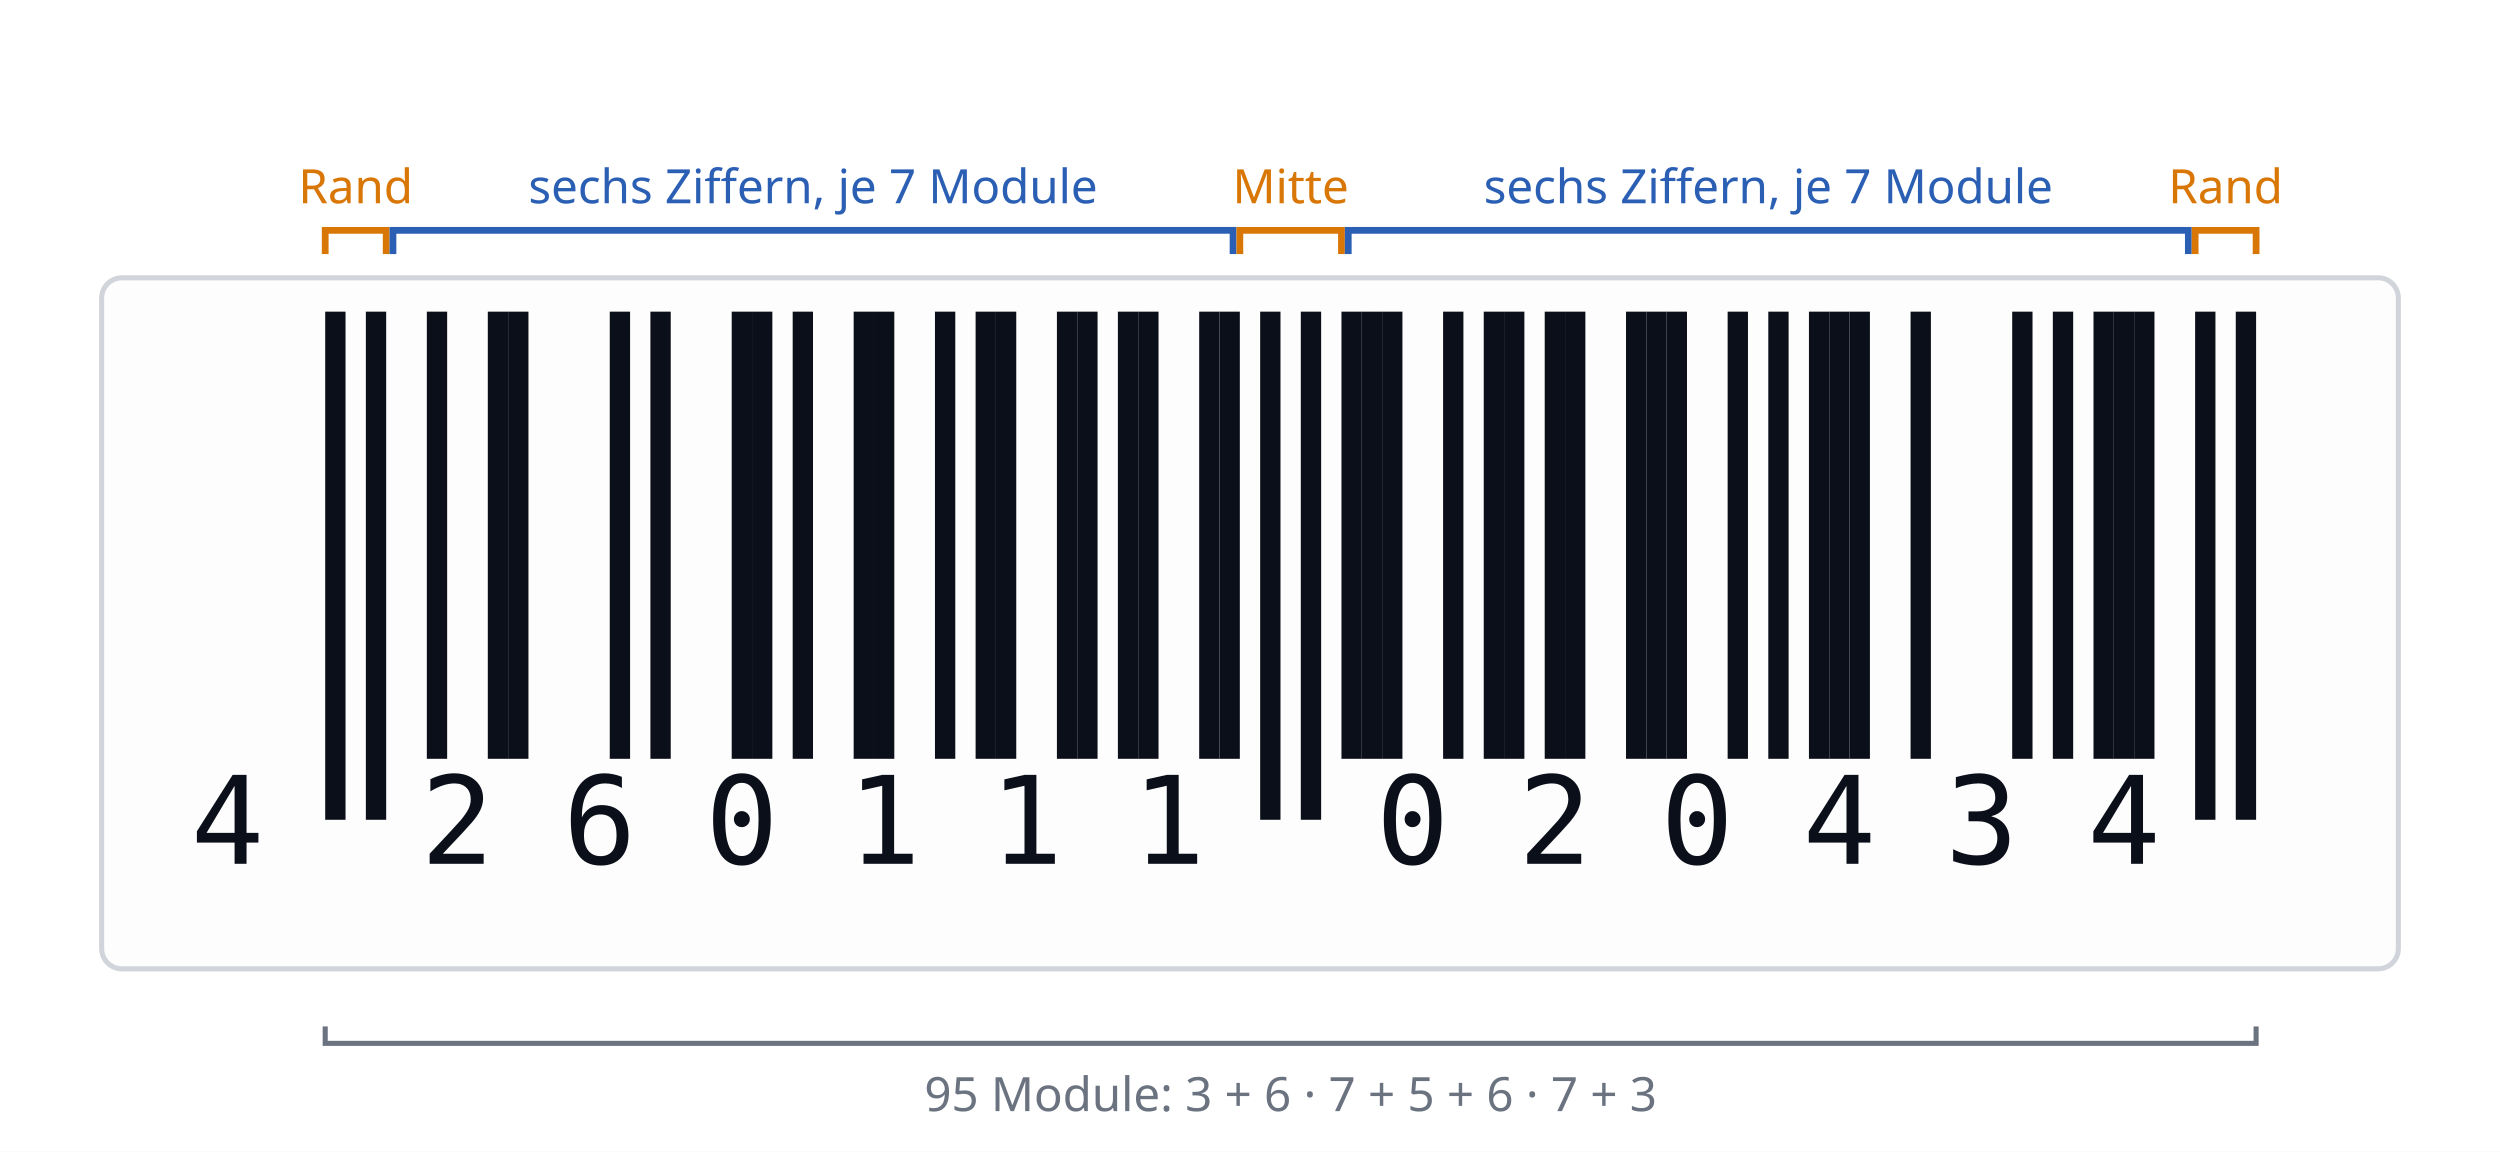
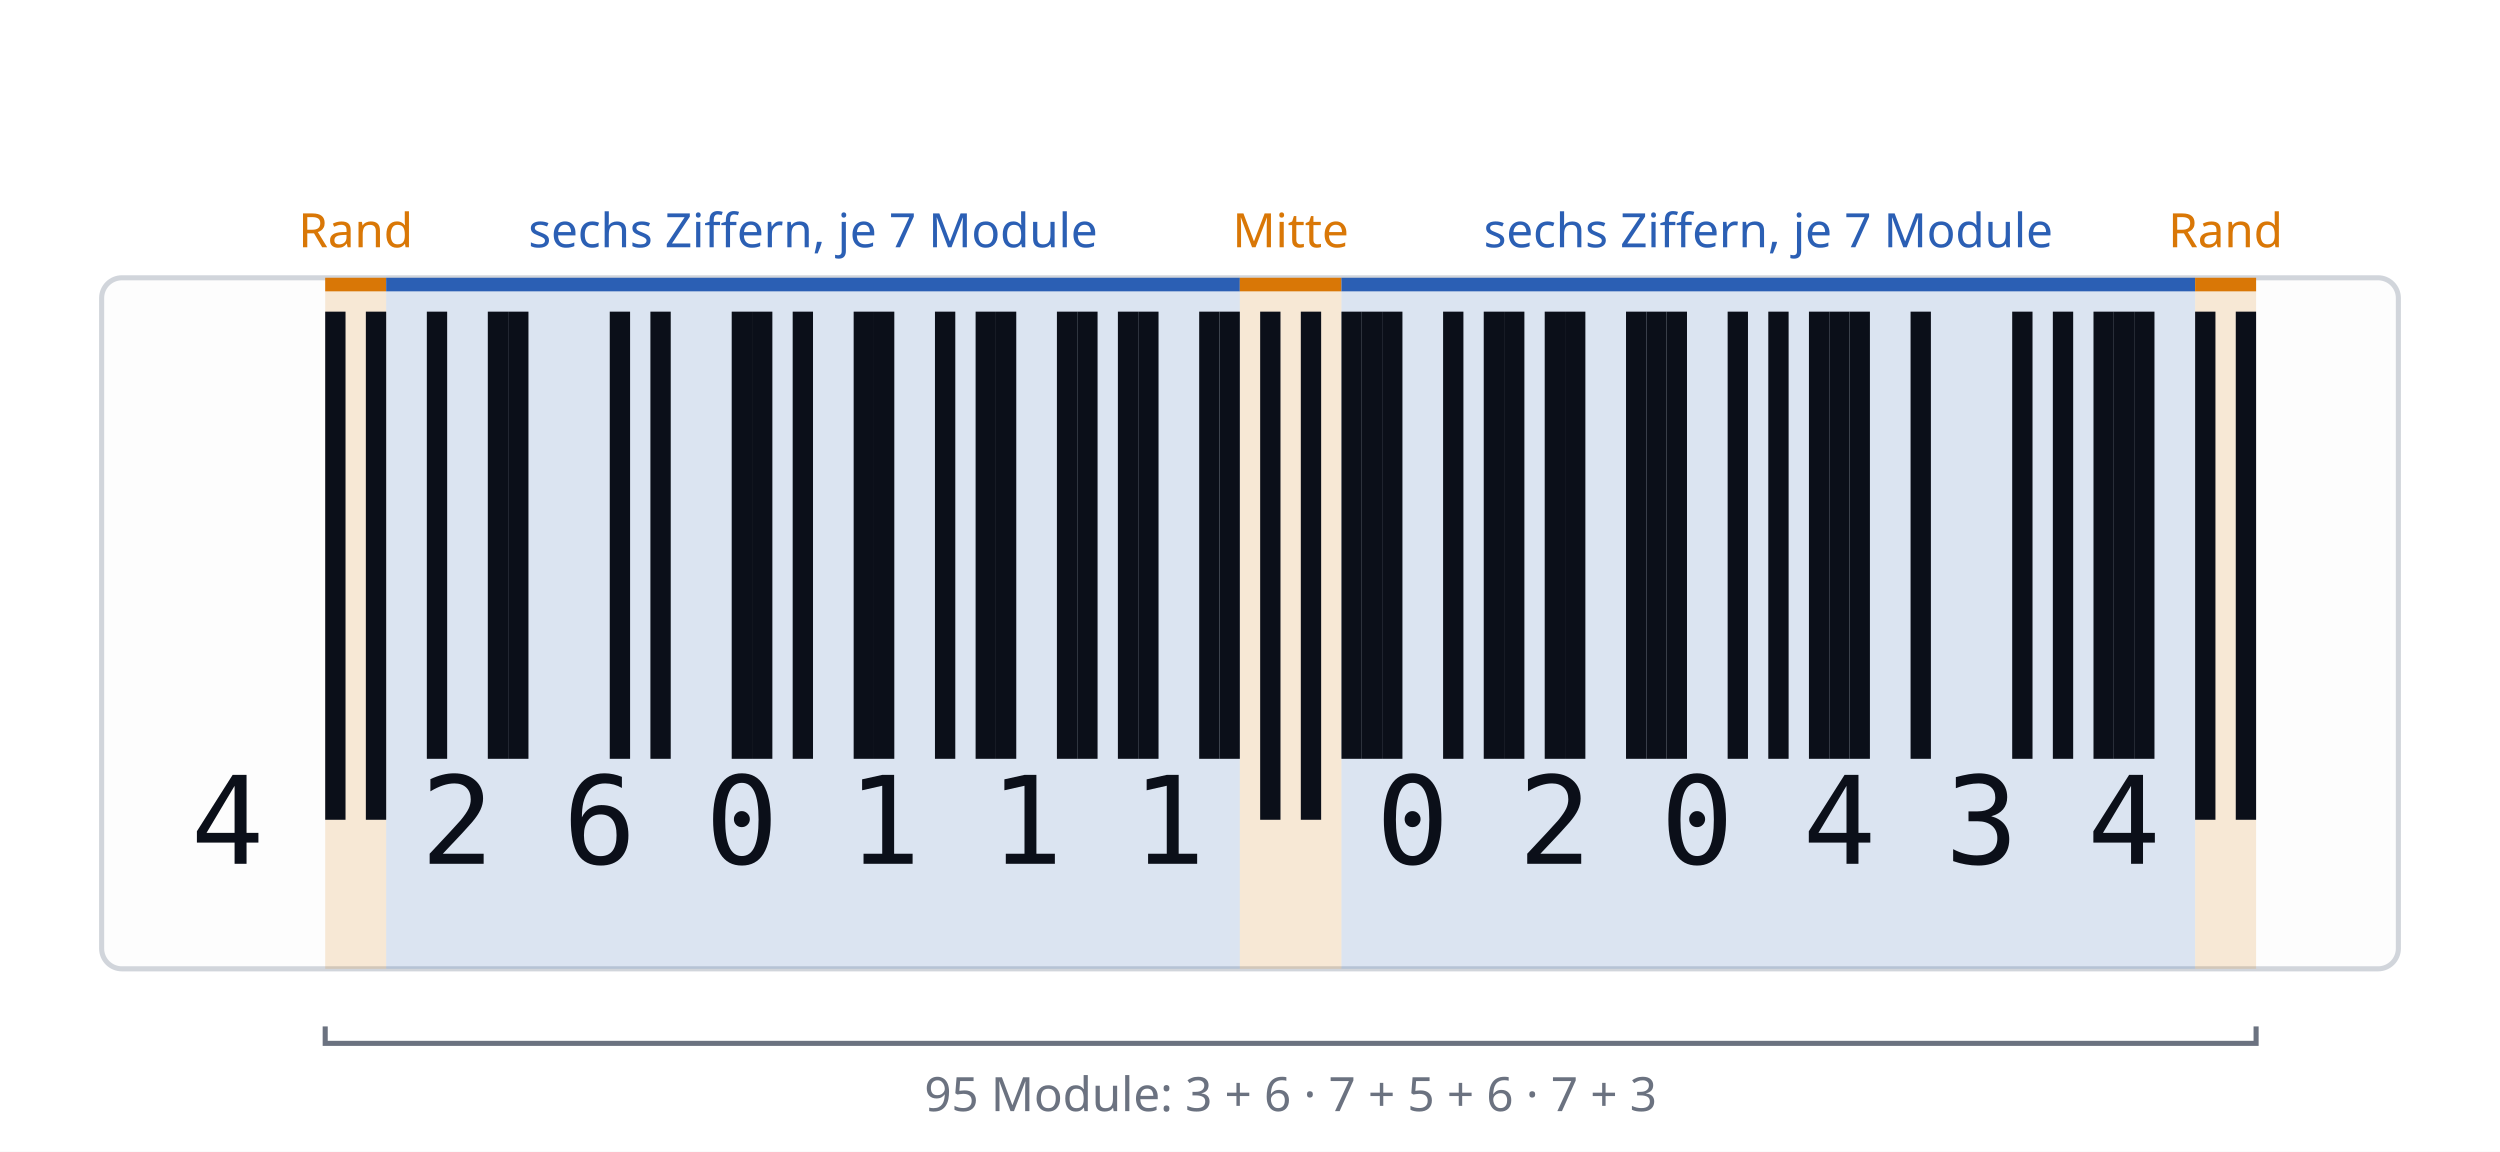
<svg xmlns="http://www.w3.org/2000/svg" viewBox="0 0 738 340" width="738" height="340">
  <rect width="738" height="340" fill="#ffffff" />
  <rect x="30" y="82" width="678" height="204" rx="6" fill="#fdfdfd" stroke="#d1d5db" stroke-width="1.5" />
+   <rect x="96.0" y="82" width="18.0" height="204" fill="#d97706" fill-opacity="0.16" />
+   <rect x="96.0" y="82" width="18.0" height="4" fill="#d97706" />
+   <text x="105.0" y="73.0" text-anchor="middle" font-family="'IBM Plex Sans', system-ui, sans-serif" font-size="14" font-weight="400" fill="#d97706">Rand</text>
+   <rect x="114.0" y="82" width="252.0" height="204" fill="#2b5fb4" fill-opacity="0.16" />
+   <rect x="114.0" y="82" width="252.0" height="4" fill="#2b5fb4" />
+   <text x="240.0" y="73.0" text-anchor="middle" font-family="'IBM Plex Sans', system-ui, sans-serif" font-size="14" font-weight="400" fill="#2b5fb4">sechs Ziffern, je 7 Module</text>
+   <rect x="366.0" y="82" width="30.0" height="204" fill="#d97706" fill-opacity="0.16" />
+   <rect x="366.0" y="82" width="30.0" height="4" fill="#d97706" />
+   <text x="381.0" y="73.0" text-anchor="middle" font-family="'IBM Plex Sans', system-ui, sans-serif" font-size="14" font-weight="400" fill="#d97706">Mitte</text>
+   <rect x="396.0" y="82" width="252.0" height="204" fill="#2b5fb4" fill-opacity="0.16" />
+   <rect x="396.0" y="82" width="252.0" height="4" fill="#2b5fb4" />
+   <text x="522.0" y="73.0" text-anchor="middle" font-family="'IBM Plex Sans', system-ui, sans-serif" font-size="14" font-weight="400" fill="#2b5fb4">sechs Ziffern, je 7 Module</text>
+   <rect x="648.0" y="82" width="18.0" height="204" fill="#d97706" fill-opacity="0.16" />
+   <rect x="648.0" y="82" width="18.0" height="4" fill="#d97706" />
+   <text x="657.0" y="73.0" text-anchor="middle" font-family="'IBM Plex Sans', system-ui, sans-serif" font-size="14" font-weight="400" fill="#d97706">Rand</text>
  <rect x="96" y="92" width="6" height="150" fill="#0b0f19" />
  <rect x="108" y="92" width="6" height="150" fill="#0b0f19" />
  <rect x="126" y="92" width="6" height="132" fill="#0b0f19" />
  <rect x="144" y="92" width="6" height="132" fill="#0b0f19" />
  <rect x="150" y="92" width="6" height="132" fill="#0b0f19" />
  <rect x="180" y="92" width="6" height="132" fill="#0b0f19" />
  <rect x="192" y="92" width="6" height="132" fill="#0b0f19" />
  <rect x="216" y="92" width="6" height="132" fill="#0b0f19" />
  <rect x="222" y="92" width="6" height="132" fill="#0b0f19" />
  <rect x="234" y="92" width="6" height="132" fill="#0b0f19" />
  <rect x="252" y="92" width="6" height="132" fill="#0b0f19" />
  <rect x="258" y="92" width="6" height="132" fill="#0b0f19" />
  <rect x="276" y="92" width="6" height="132" fill="#0b0f19" />
  <rect x="288" y="92" width="6" height="132" fill="#0b0f19" />
  <rect x="294" y="92" width="6" height="132" fill="#0b0f19" />
  <rect x="312" y="92" width="6" height="132" fill="#0b0f19" />
  <rect x="318" y="92" width="6" height="132" fill="#0b0f19" />
  <rect x="330" y="92" width="6" height="132" fill="#0b0f19" />
  <rect x="336" y="92" width="6" height="132" fill="#0b0f19" />
  <rect x="354" y="92" width="6" height="132" fill="#0b0f19" />
  <rect x="360" y="92" width="6" height="132" fill="#0b0f19" />
  <rect x="372" y="92" width="6" height="150" fill="#0b0f19" />
  <rect x="384" y="92" width="6" height="150" fill="#0b0f19" />
  <rect x="396" y="92" width="6" height="132" fill="#0b0f19" />
  <rect x="402" y="92" width="6" height="132" fill="#0b0f19" />
  <rect x="408" y="92" width="6" height="132" fill="#0b0f19" />
  <rect x="426" y="92" width="6" height="132" fill="#0b0f19" />
  <rect x="438" y="92" width="6" height="132" fill="#0b0f19" />
  <rect x="444" y="92" width="6" height="132" fill="#0b0f19" />
  <rect x="456" y="92" width="6" height="132" fill="#0b0f19" />
  <rect x="462" y="92" width="6" height="132" fill="#0b0f19" />
  <rect x="480" y="92" width="6" height="132" fill="#0b0f19" />
  <rect x="486" y="92" width="6" height="132" fill="#0b0f19" />
  <rect x="492" y="92" width="6" height="132" fill="#0b0f19" />
  <rect x="510" y="92" width="6" height="132" fill="#0b0f19" />
  <rect x="522" y="92" width="6" height="132" fill="#0b0f19" />
  <rect x="534" y="92" width="6" height="132" fill="#0b0f19" />
  <rect x="540" y="92" width="6" height="132" fill="#0b0f19" />
  <rect x="546" y="92" width="6" height="132" fill="#0b0f19" />
  <rect x="564" y="92" width="6" height="132" fill="#0b0f19" />
  <rect x="594" y="92" width="6" height="132" fill="#0b0f19" />
  <rect x="606" y="92" width="6" height="132" fill="#0b0f19" />
  <rect x="618" y="92" width="6" height="132" fill="#0b0f19" />
  <rect x="624" y="92" width="6" height="132" fill="#0b0f19" />
  <rect x="630" y="92" width="6" height="132" fill="#0b0f19" />
  <rect x="648" y="92" width="6" height="150" fill="#0b0f19" />
  <rect x="660" y="92" width="6" height="150" fill="#0b0f19" />
  <text x="78.0" y="255.0" text-anchor="end" font-family="'0xProto Nerd Font Mono', ui-monospace, monospace" font-size="36" font-weight="400" fill="#0b0f19">4</text>
  <text x="135.0" y="255.0" text-anchor="middle" font-family="'0xProto Nerd Font Mono', ui-monospace, monospace" font-size="36" font-weight="400" fill="#0b0f19">2</text>
  <text x="417.0" y="255.0" text-anchor="middle" font-family="'0xProto Nerd Font Mono', ui-monospace, monospace" font-size="36" font-weight="400" fill="#0b0f19">0</text>
  <text x="177.0" y="255.0" text-anchor="middle" font-family="'0xProto Nerd Font Mono', ui-monospace, monospace" font-size="36" font-weight="400" fill="#0b0f19">6</text>
  <text x="459.0" y="255.0" text-anchor="middle" font-family="'0xProto Nerd Font Mono', ui-monospace, monospace" font-size="36" font-weight="400" fill="#0b0f19">2</text>
  <text x="219.0" y="255.0" text-anchor="middle" font-family="'0xProto Nerd Font Mono', ui-monospace, monospace" font-size="36" font-weight="400" fill="#0b0f19">0</text>
  <text x="501.0" y="255.0" text-anchor="middle" font-family="'0xProto Nerd Font Mono', ui-monospace, monospace" font-size="36" font-weight="400" fill="#0b0f19">0</text>
  <text x="261.0" y="255.0" text-anchor="middle" font-family="'0xProto Nerd Font Mono', ui-monospace, monospace" font-size="36" font-weight="400" fill="#0b0f19">1</text>
  <text x="543.0" y="255.0" text-anchor="middle" font-family="'0xProto Nerd Font Mono', ui-monospace, monospace" font-size="36" font-weight="400" fill="#0b0f19">4</text>
  <text x="303.0" y="255.0" text-anchor="middle" font-family="'0xProto Nerd Font Mono', ui-monospace, monospace" font-size="36" font-weight="400" fill="#0b0f19">1</text>
  <text x="585.0" y="255.0" text-anchor="middle" font-family="'0xProto Nerd Font Mono', ui-monospace, monospace" font-size="36" font-weight="400" fill="#0b0f19">3</text>
  <text x="345.0" y="255.0" text-anchor="middle" font-family="'0xProto Nerd Font Mono', ui-monospace, monospace" font-size="36" font-weight="400" fill="#0b0f19">1</text>
  <text x="627.0" y="255.0" text-anchor="middle" font-family="'0xProto Nerd Font Mono', ui-monospace, monospace" font-size="36" font-weight="400" fill="#0b0f19">4</text>
-   <path d="M96.0 75 V68 H114.0 V75" fill="none" stroke="#d97706" stroke-width="2" />
-   <text x="105.0" y="60.0" text-anchor="middle" font-family="'IBM Plex Sans', system-ui, sans-serif" font-size="14" font-weight="400" fill="#d97706">Rand</text>
-   <path d="M116.0 75 V68 H364.0 V75" fill="none" stroke="#2b5fb4" stroke-width="2" />
-   <text x="240.0" y="60.0" text-anchor="middle" font-family="'IBM Plex Sans', system-ui, sans-serif" font-size="14" font-weight="400" fill="#2b5fb4">sechs Ziffern, je 7 Module</text>
-   <path d="M366.0 75 V68 H396.0 V75" fill="none" stroke="#d97706" stroke-width="2" />
-   <text x="381.0" y="60.0" text-anchor="middle" font-family="'IBM Plex Sans', system-ui, sans-serif" font-size="14" font-weight="400" fill="#d97706">Mitte</text>
-   <path d="M398.0 75 V68 H646.0 V75" fill="none" stroke="#2b5fb4" stroke-width="2" />
-   <text x="522.0" y="60.0" text-anchor="middle" font-family="'IBM Plex Sans', system-ui, sans-serif" font-size="14" font-weight="400" fill="#2b5fb4">sechs Ziffern, je 7 Module</text>
-   <path d="M648.0 75 V68 H666.0 V75" fill="none" stroke="#d97706" stroke-width="2" />
-   <text x="657.0" y="60.0" text-anchor="middle" font-family="'IBM Plex Sans', system-ui, sans-serif" font-size="14" font-weight="400" fill="#d97706">Rand</text>
  <path d="M96 303 V308 H666 V303" fill="none" stroke="#6b7280" stroke-width="1.5" />
  <text x="381.0" y="328.0" text-anchor="middle" font-family="'IBM Plex Sans', system-ui, sans-serif" font-size="14" font-weight="400" fill="#6b7280">95 Module: 3 + 6 · 7 + 5 + 6 · 7 + 3</text>
</svg>
